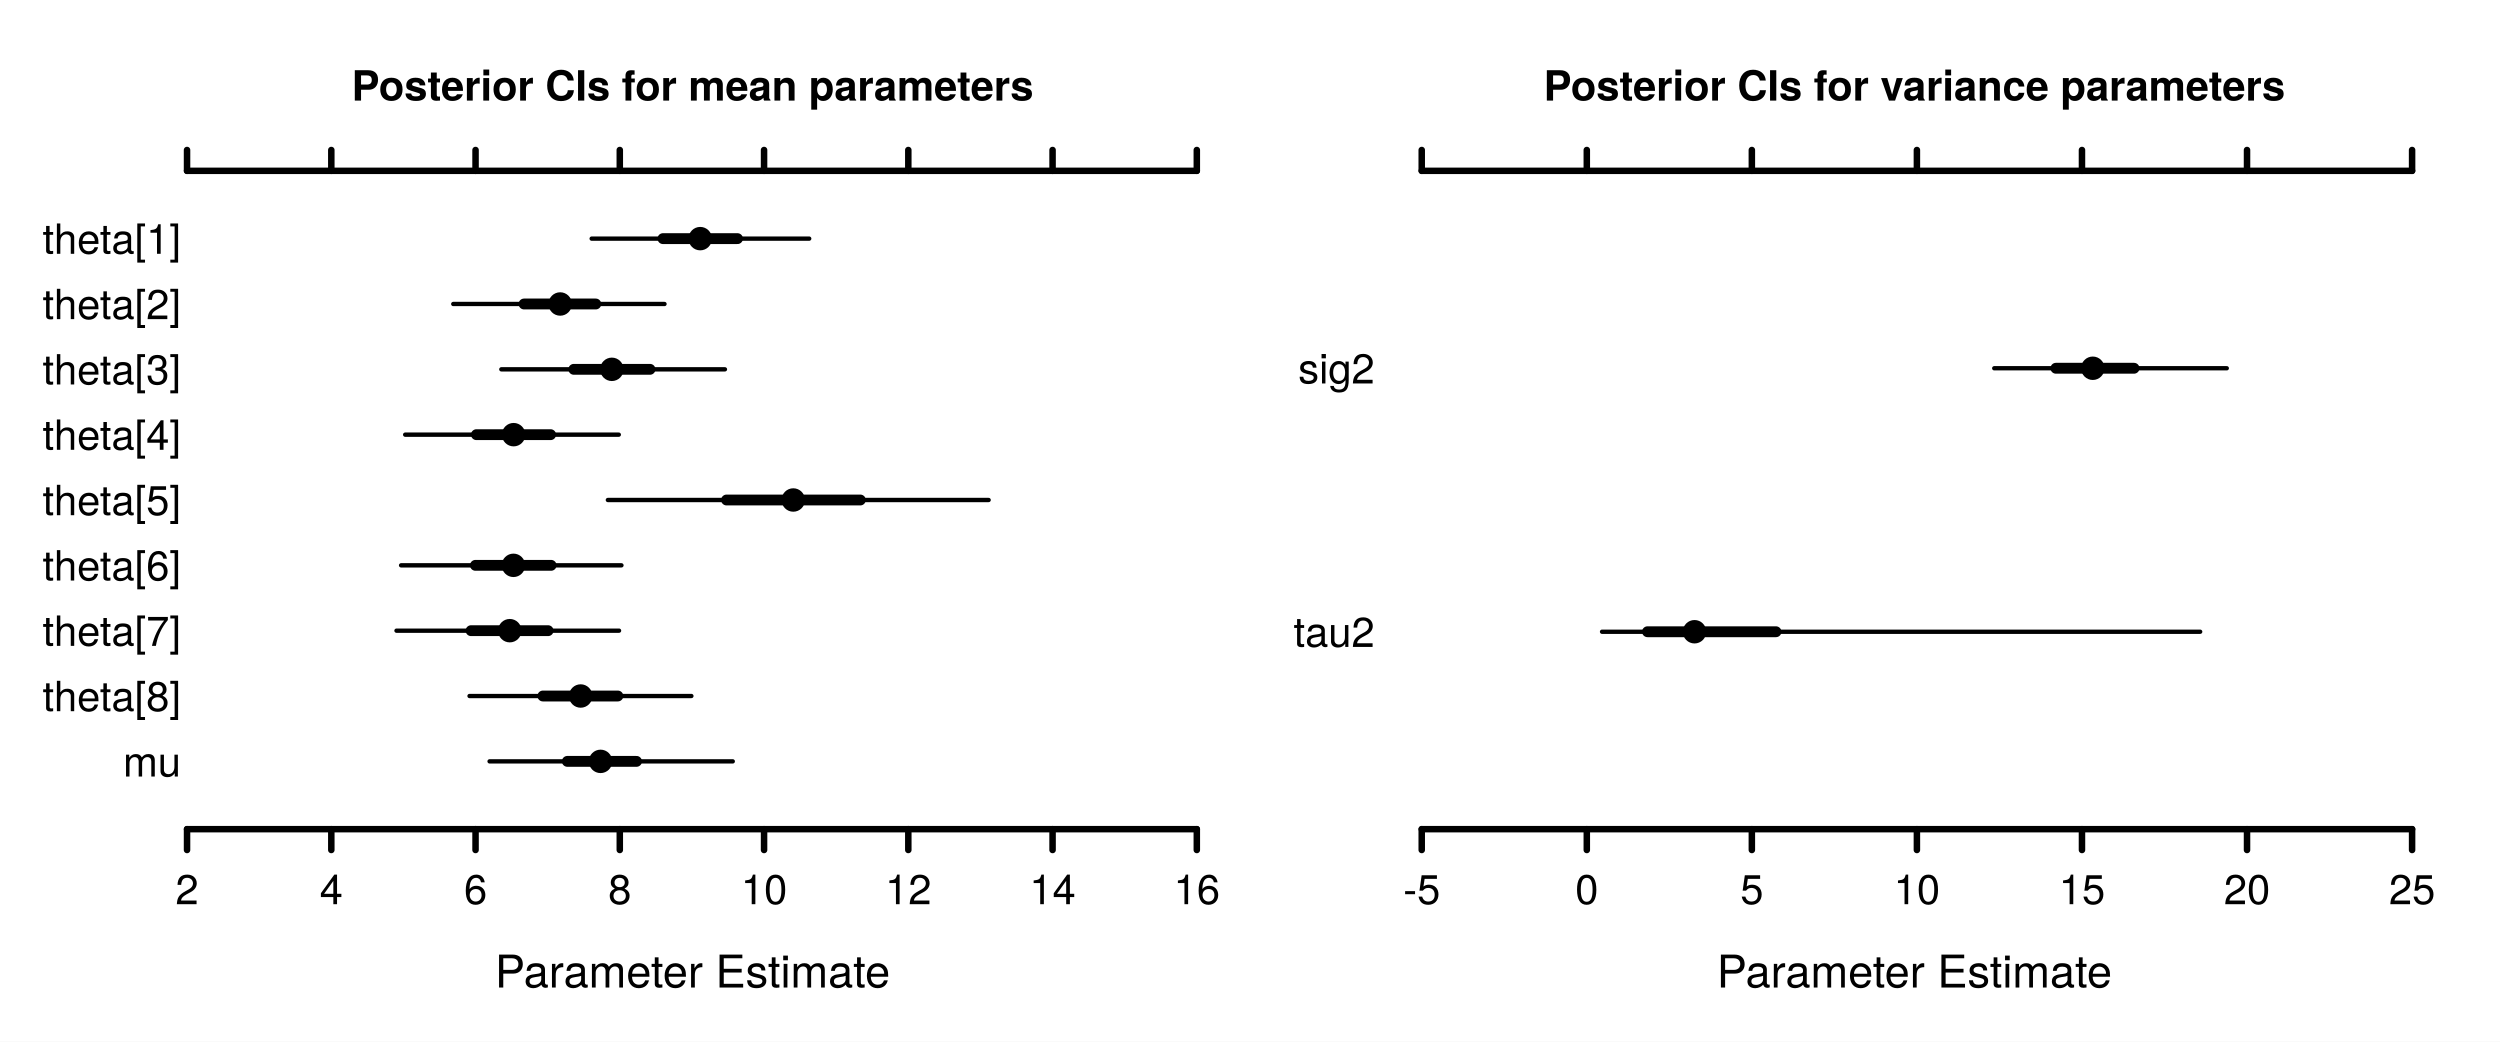
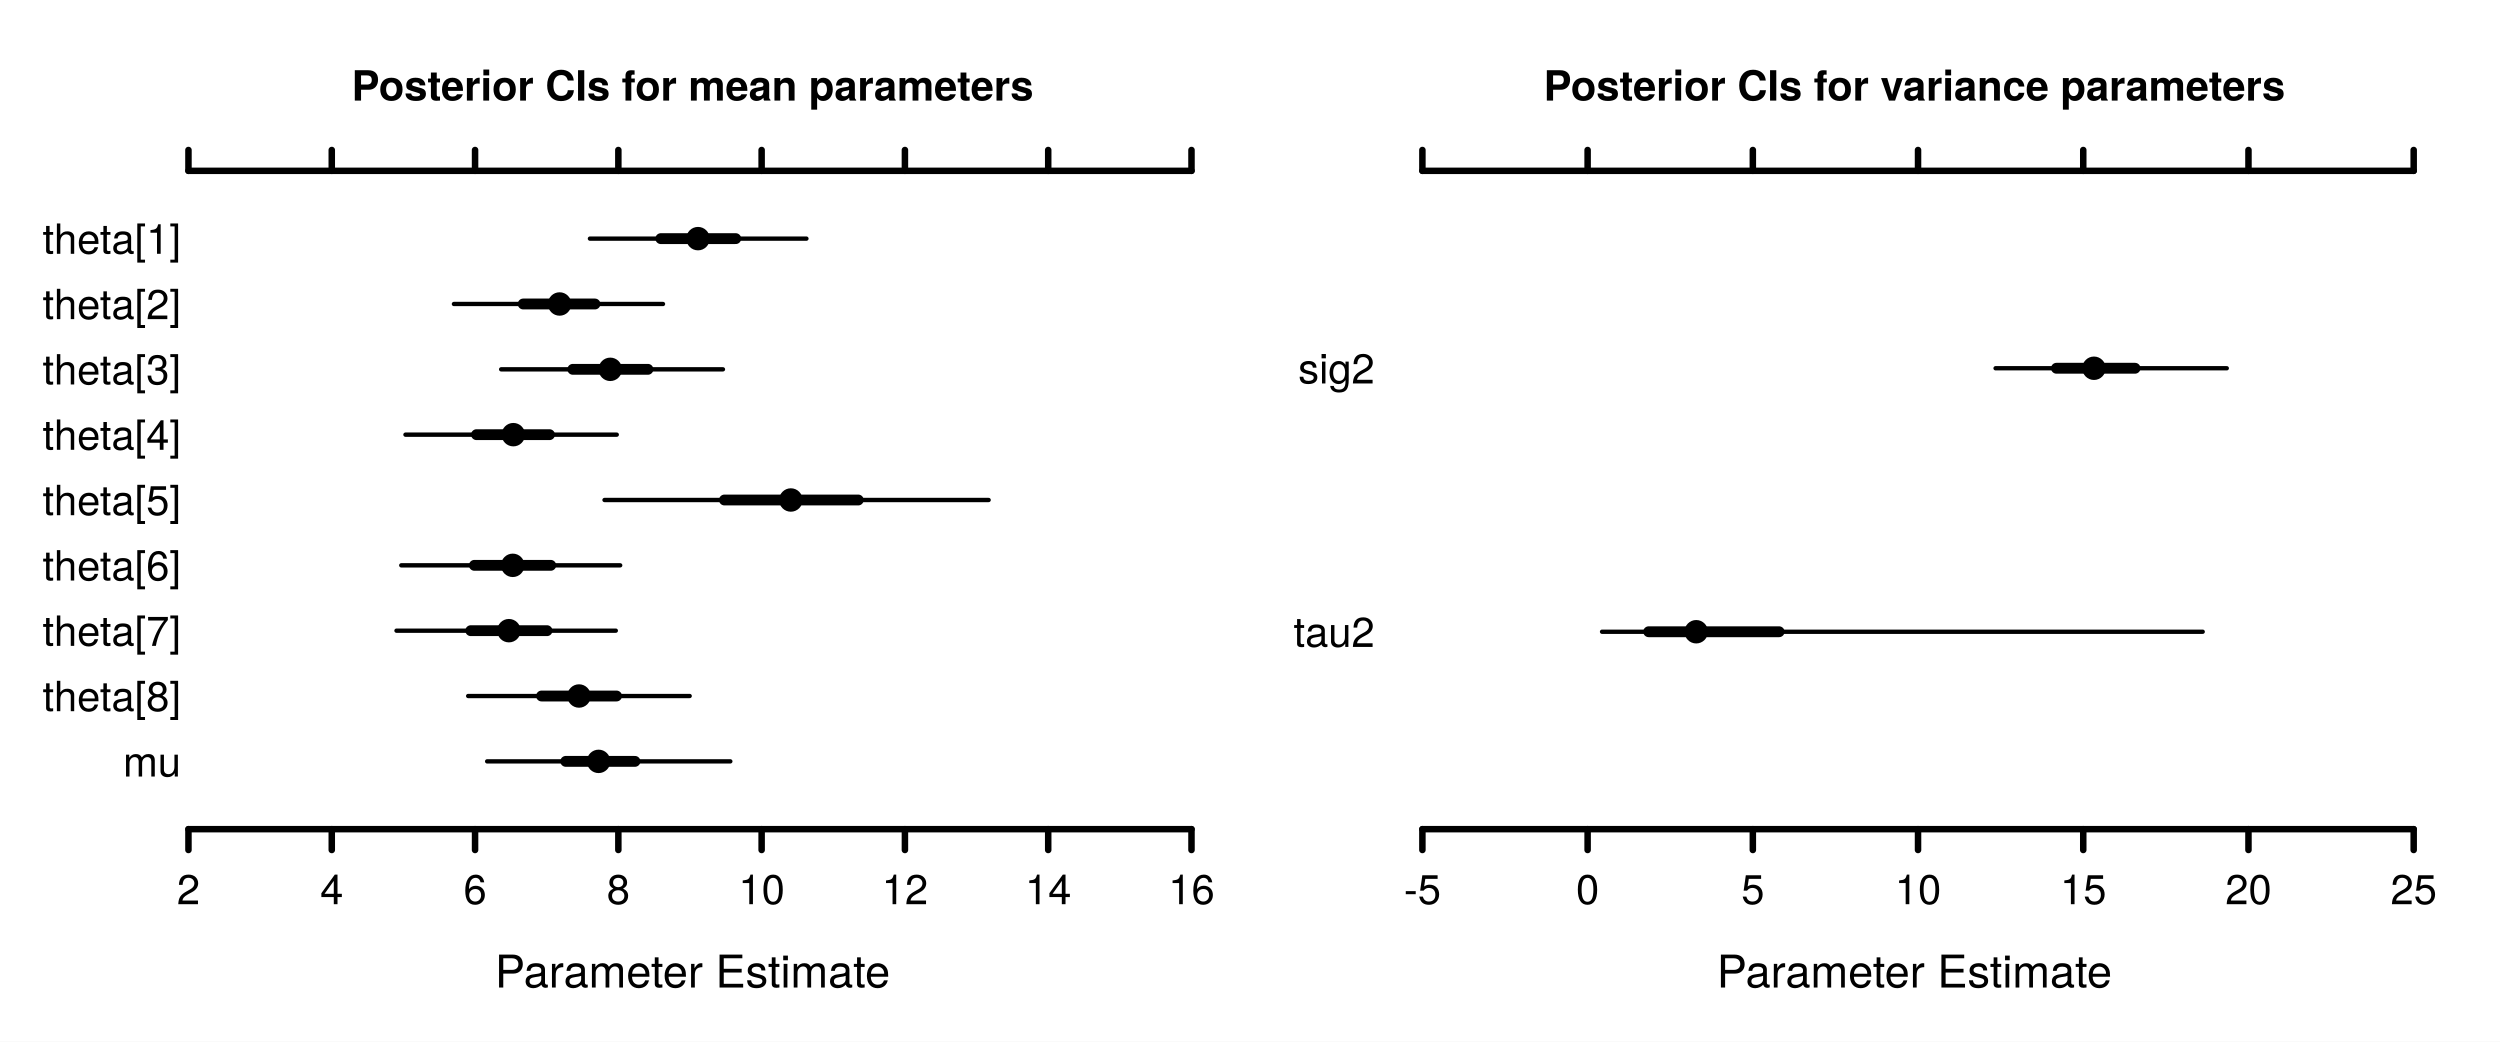
<svg xmlns="http://www.w3.org/2000/svg" class="svglite" width="864.00pt" height="360.00pt" viewBox="0 0 864.00 360.00">
  <defs>
    <style type="text/css">
    .svglite line, .svglite polyline, .svglite polygon, .svglite path, .svglite rect, .svglite circle {
      fill: none;
      stroke: #000000;
      stroke-linecap: round;
      stroke-linejoin: round;
      stroke-miterlimit: 10.00;
    }
  </style>
  </defs>
  <rect width="100%" height="100%" style="stroke: none; fill: #FFFFFF;" />
  <defs>
    <clipPath id="cpMC4wMHw4NjQuMDB8MC4wMHwzNjAuMDA=">
      <rect x="0.00" y="0.00" width="864.00" height="360.00" />
    </clipPath>
  </defs>
  <g clip-path="url(#cpMC4wMHw4NjQuMDB8MC4wMHwzNjAuMDA=)">
</g>
  <defs>
    <clipPath id="cpMC4wMHw0MzIuMDB8MC4wMHwzNjAuMDA=">
      <rect x="0.00" y="0.00" width="432.00" height="360.00" />
    </clipPath>
  </defs>
  <g clip-path="url(#cpMC4wMHw0MzIuMDB8MC4wMHwzNjAuMDA=)">
-     <text x="239.35" y="341.28" text-anchor="middle" style="font-size: 15.60px; font-family: TeX Gyre Heros;" textLength="154.99px" lengthAdjust="spacingAndGlyphs">Parameter Estimate</text>
-     <text x="239.35" y="34.77" text-anchor="middle" style="font-size: 14.40px; font-weight: bold; font-family: TeX Gyre Heros;" textLength="281.07px" lengthAdjust="spacingAndGlyphs">Posterior CIs for mean parameters</text>
+     <text x="239.35" y="341.28" text-anchor="middle" style="font-size: 15.60px; font-family: TeX Gyre Heros;">Parameter Estimate</text>
+     <text x="239.35" y="34.77" text-anchor="middle" style="font-size: 14.40px; font-weight: bold; font-family: TeX Gyre Heros;">Posterior CIs for mean parameters</text>
  </g>
  <g clip-path="url(#cpMC4wMHw4NjQuMDB8MC4wMHwzNjAuMDA=)">
-     <line x1="64.64" y1="59.04" x2="413.62" y2="59.04" style="stroke-width: 2.25;" />
-     <line x1="64.64" y1="59.04" x2="64.64" y2="51.84" style="stroke-width: 2.25;" />
-     <line x1="114.50" y1="59.04" x2="114.50" y2="51.84" style="stroke-width: 2.25;" />
-     <line x1="164.35" y1="59.04" x2="164.35" y2="51.84" style="stroke-width: 2.25;" />
-     <line x1="214.20" y1="59.04" x2="214.20" y2="51.84" style="stroke-width: 2.25;" />
-     <line x1="264.06" y1="59.04" x2="264.06" y2="51.84" style="stroke-width: 2.25;" />
-     <line x1="313.91" y1="59.04" x2="313.91" y2="51.84" style="stroke-width: 2.25;" />
-     <line x1="363.77" y1="59.04" x2="363.77" y2="51.84" style="stroke-width: 2.25;" />
-     <line x1="413.62" y1="59.04" x2="413.62" y2="51.84" style="stroke-width: 2.25;" />
-     <line x1="64.64" y1="286.56" x2="413.62" y2="286.56" style="stroke-width: 2.25;" />
-     <line x1="64.64" y1="286.56" x2="64.64" y2="293.76" style="stroke-width: 2.25;" />
-     <line x1="114.50" y1="286.56" x2="114.50" y2="293.76" style="stroke-width: 2.25;" />
-     <line x1="164.35" y1="286.56" x2="164.35" y2="293.76" style="stroke-width: 2.25;" />
-     <line x1="214.20" y1="286.56" x2="214.20" y2="293.76" style="stroke-width: 2.25;" />
-     <line x1="264.06" y1="286.56" x2="264.06" y2="293.76" style="stroke-width: 2.25;" />
-     <line x1="313.91" y1="286.56" x2="313.91" y2="293.76" style="stroke-width: 2.25;" />
-     <line x1="363.77" y1="286.56" x2="363.77" y2="293.76" style="stroke-width: 2.25;" />
-     <line x1="413.62" y1="286.56" x2="413.62" y2="293.76" style="stroke-width: 2.25;" />
-     <text x="64.64" y="312.48" text-anchor="middle" style="font-size: 14.40px; font-family: TeX Gyre Heros;" textLength="9.16px" lengthAdjust="spacingAndGlyphs">2</text>
-     <text x="114.50" y="312.48" text-anchor="middle" style="font-size: 14.40px; font-family: TeX Gyre Heros;" textLength="9.16px" lengthAdjust="spacingAndGlyphs">4</text>
-     <text x="164.35" y="312.48" text-anchor="middle" style="font-size: 14.40px; font-family: TeX Gyre Heros;" textLength="9.16px" lengthAdjust="spacingAndGlyphs">6</text>
-     <text x="214.20" y="312.48" text-anchor="middle" style="font-size: 14.40px; font-family: TeX Gyre Heros;" textLength="9.16px" lengthAdjust="spacingAndGlyphs">8</text>
-     <text x="264.06" y="312.48" text-anchor="middle" style="font-size: 14.40px; font-family: TeX Gyre Heros;" textLength="18.32px" lengthAdjust="spacingAndGlyphs">10</text>
-     <text x="313.91" y="312.48" text-anchor="middle" style="font-size: 14.40px; font-family: TeX Gyre Heros;" textLength="18.32px" lengthAdjust="spacingAndGlyphs">12</text>
-     <text x="363.77" y="312.48" text-anchor="middle" style="font-size: 14.40px; font-family: TeX Gyre Heros;" textLength="18.32px" lengthAdjust="spacingAndGlyphs">14</text>
-     <text x="413.62" y="312.48" text-anchor="middle" style="font-size: 14.40px; font-family: TeX Gyre Heros;" textLength="18.32px" lengthAdjust="spacingAndGlyphs">16</text>
-     <text x="62.54" y="268.37" text-anchor="end" style="font-size: 14.40px; font-family: TeX Gyre Heros;" textLength="23.14px" lengthAdjust="spacingAndGlyphs">mu</text>
-     <text x="62.54" y="245.79" text-anchor="end" style="font-size: 14.40px; font-family: TeX Gyre Heros;" textLength="58.48px" lengthAdjust="spacingAndGlyphs">theta[8]</text>
-     <text x="62.54" y="223.21" text-anchor="end" style="font-size: 14.40px; font-family: TeX Gyre Heros;" textLength="58.48px" lengthAdjust="spacingAndGlyphs">theta[7]</text>
-     <text x="62.54" y="200.63" text-anchor="end" style="font-size: 14.40px; font-family: TeX Gyre Heros;" textLength="58.48px" lengthAdjust="spacingAndGlyphs">theta[6]</text>
-     <text x="62.54" y="178.05" text-anchor="end" style="font-size: 14.40px; font-family: TeX Gyre Heros;" textLength="58.48px" lengthAdjust="spacingAndGlyphs">theta[5]</text>
-     <text x="62.54" y="155.46" text-anchor="end" style="font-size: 14.40px; font-family: TeX Gyre Heros;" textLength="58.48px" lengthAdjust="spacingAndGlyphs">theta[4]</text>
-     <text x="62.54" y="132.88" text-anchor="end" style="font-size: 14.40px; font-family: TeX Gyre Heros;" textLength="58.48px" lengthAdjust="spacingAndGlyphs">theta[3]</text>
-     <text x="62.54" y="110.30" text-anchor="end" style="font-size: 14.40px; font-family: TeX Gyre Heros;" textLength="58.48px" lengthAdjust="spacingAndGlyphs">theta[2]</text>
-     <text x="62.54" y="87.72" text-anchor="end" style="font-size: 14.40px; font-family: TeX Gyre Heros;" textLength="58.48px" lengthAdjust="spacingAndGlyphs">theta[1]</text>
+     <line x1="65.13" y1="59.04" x2="411.78" y2="59.04" style="stroke-width: 2.25;" />
+     <line x1="65.13" y1="59.04" x2="65.13" y2="51.84" style="stroke-width: 2.25;" />
+     <line x1="114.66" y1="59.04" x2="114.66" y2="51.84" style="stroke-width: 2.25;" />
+     <line x1="164.18" y1="59.04" x2="164.18" y2="51.84" style="stroke-width: 2.25;" />
+     <line x1="213.70" y1="59.04" x2="213.70" y2="51.84" style="stroke-width: 2.25;" />
+     <line x1="263.22" y1="59.04" x2="263.22" y2="51.84" style="stroke-width: 2.25;" />
+     <line x1="312.74" y1="59.04" x2="312.74" y2="51.84" style="stroke-width: 2.25;" />
+     <line x1="362.26" y1="59.04" x2="362.26" y2="51.84" style="stroke-width: 2.25;" />
+     <line x1="411.78" y1="59.04" x2="411.78" y2="51.84" style="stroke-width: 2.25;" />
+     <line x1="65.13" y1="286.56" x2="411.78" y2="286.56" style="stroke-width: 2.25;" />
+     <line x1="65.13" y1="286.56" x2="65.13" y2="293.76" style="stroke-width: 2.25;" />
+     <line x1="114.66" y1="286.56" x2="114.66" y2="293.76" style="stroke-width: 2.25;" />
+     <line x1="164.18" y1="286.56" x2="164.18" y2="293.76" style="stroke-width: 2.25;" />
+     <line x1="213.70" y1="286.56" x2="213.70" y2="293.76" style="stroke-width: 2.25;" />
+     <line x1="263.22" y1="286.56" x2="263.22" y2="293.76" style="stroke-width: 2.25;" />
+     <line x1="312.74" y1="286.56" x2="312.74" y2="293.76" style="stroke-width: 2.25;" />
+     <line x1="362.26" y1="286.56" x2="362.26" y2="293.76" style="stroke-width: 2.25;" />
+     <line x1="411.78" y1="286.56" x2="411.78" y2="293.76" style="stroke-width: 2.25;" />
+     <text x="65.13" y="312.48" text-anchor="middle" style="font-size: 14.40px; font-family: TeX Gyre Heros;">2</text>
+     <text x="114.66" y="312.48" text-anchor="middle" style="font-size: 14.40px; font-family: TeX Gyre Heros;">4</text>
+     <text x="164.18" y="312.48" text-anchor="middle" style="font-size: 14.40px; font-family: TeX Gyre Heros;">6</text>
+     <text x="213.70" y="312.48" text-anchor="middle" style="font-size: 14.40px; font-family: TeX Gyre Heros;">8</text>
+     <text x="263.22" y="312.48" text-anchor="middle" style="font-size: 14.40px; font-family: TeX Gyre Heros;">10</text>
+     <text x="312.74" y="312.48" text-anchor="middle" style="font-size: 14.40px; font-family: TeX Gyre Heros;">12</text>
+     <text x="362.26" y="312.48" text-anchor="middle" style="font-size: 14.40px; font-family: TeX Gyre Heros;">14</text>
+     <text x="411.78" y="312.48" text-anchor="middle" style="font-size: 14.40px; font-family: TeX Gyre Heros;">16</text>
+     <text x="62.54" y="268.37" text-anchor="end" style="font-size: 14.40px; font-family: TeX Gyre Heros;">mu</text>
+     <text x="62.54" y="245.79" text-anchor="end" style="font-size: 14.40px; font-family: TeX Gyre Heros;">theta[8]</text>
+     <text x="62.54" y="223.21" text-anchor="end" style="font-size: 14.40px; font-family: TeX Gyre Heros;">theta[7]</text>
+     <text x="62.54" y="200.63" text-anchor="end" style="font-size: 14.40px; font-family: TeX Gyre Heros;">theta[6]</text>
+     <text x="62.54" y="178.05" text-anchor="end" style="font-size: 14.40px; font-family: TeX Gyre Heros;">theta[5]</text>
+     <text x="62.54" y="155.46" text-anchor="end" style="font-size: 14.40px; font-family: TeX Gyre Heros;">theta[4]</text>
+     <text x="62.54" y="132.88" text-anchor="end" style="font-size: 14.40px; font-family: TeX Gyre Heros;">theta[3]</text>
+     <text x="62.54" y="110.30" text-anchor="end" style="font-size: 14.40px; font-family: TeX Gyre Heros;">theta[2]</text>
+     <text x="62.54" y="87.72" text-anchor="end" style="font-size: 14.40px; font-family: TeX Gyre Heros;">theta[1]</text>
  </g>
  <defs>
    <clipPath id="cpNjIuNTR8NDE2LjE2fDU5LjA0fDI4Ni41Ng==">
      <rect x="62.54" y="59.04" width="353.62" height="227.52" />
    </clipPath>
  </defs>
  <g clip-path="url(#cpNjIuNTR8NDE2LjE2fDU5LjA0fDI4Ni41Ng==)">
-     <polyline points="219.98,263.13 196.07,263.13 " style="stroke-width: 3.75;" />
-     <polyline points="213.53,240.54 187.62,240.54 " style="stroke-width: 3.75;" />
-     <polyline points="189.42,217.96 162.80,217.96 " style="stroke-width: 3.75;" />
-     <polyline points="190.46,195.38 164.31,195.38 " style="stroke-width: 3.75;" />
-     <polyline points="297.33,172.80 251.09,172.80 " style="stroke-width: 3.75;" />
-     <polyline points="190.29,150.22 164.65,150.22 " style="stroke-width: 3.75;" />
-     <polyline points="224.64,127.64 198.31,127.64 " style="stroke-width: 3.75;" />
-     <polyline points="205.90,105.06 181.11,105.06 " style="stroke-width: 3.75;" />
-     <polyline points="254.88,82.47 229.12,82.47 " style="stroke-width: 3.75;" />
-     <polyline points="253.24,263.13 169.20,263.13 " style="stroke-width: 1.50;" />
-     <polyline points="238.94,240.54 162.27,240.54 " style="stroke-width: 1.50;" />
-     <polyline points="213.94,217.96 137.03,217.96 " style="stroke-width: 1.50;" />
-     <polyline points="214.77,195.38 138.62,195.38 " style="stroke-width: 1.50;" />
-     <polyline points="341.67,172.80 210.08,172.80 " style="stroke-width: 1.50;" />
-     <polyline points="213.85,150.22 140.03,150.22 " style="stroke-width: 1.50;" />
-     <polyline points="250.54,127.64 173.26,127.64 " style="stroke-width: 1.50;" />
-     <polyline points="229.65,105.06 156.65,105.06 " style="stroke-width: 1.50;" />
-     <polyline points="279.66,82.47 204.48,82.47 " style="stroke-width: 1.50;" />
-     <circle cx="207.55" cy="263.13" r="4.05" style="stroke-width: 0.75; stroke: none; fill: #000000;" />
-     <circle cx="200.68" cy="240.54" r="4.05" style="stroke-width: 0.75; stroke: none; fill: #000000;" />
-     <circle cx="176.18" cy="217.96" r="4.05" style="stroke-width: 0.75; stroke: none; fill: #000000;" />
-     <circle cx="177.45" cy="195.38" r="4.05" style="stroke-width: 0.75; stroke: none; fill: #000000;" />
-     <circle cx="274.16" cy="172.80" r="4.05" style="stroke-width: 0.75; stroke: none; fill: #000000;" />
-     <circle cx="177.51" cy="150.22" r="4.05" style="stroke-width: 0.75; stroke: none; fill: #000000;" />
-     <circle cx="211.46" cy="127.64" r="4.05" style="stroke-width: 0.75; stroke: none; fill: #000000;" />
-     <circle cx="193.60" cy="105.06" r="4.05" style="stroke-width: 0.75; stroke: none; fill: #000000;" />
-     <circle cx="242.00" cy="82.47" r="4.05" style="stroke-width: 0.75; stroke: none; fill: #000000;" />
+     <polyline points="219.44,263.13 195.53,263.13 " style="stroke-width: 3.75;" />
+     <polyline points="213.07,240.54 187.16,240.54 " style="stroke-width: 3.75;" />
+     <polyline points="189.05,217.96 162.70,217.96 " style="stroke-width: 3.75;" />
+     <polyline points="190.33,195.38 163.95,195.38 " style="stroke-width: 3.75;" />
+     <polyline points="296.61,172.80 250.37,172.80 " style="stroke-width: 3.75;" />
+     <polyline points="189.91,150.22 164.68,150.22 " style="stroke-width: 3.75;" />
+     <polyline points="223.92,127.64 197.97,127.64 " style="stroke-width: 3.75;" />
+     <polyline points="205.61,105.06 180.82,105.06 " style="stroke-width: 3.75;" />
+     <polyline points="254.27,82.47 228.38,82.47 " style="stroke-width: 3.75;" />
+     <polyline points="252.40,263.13 168.36,263.13 " style="stroke-width: 1.50;" />
+     <polyline points="238.35,240.54 161.80,240.54 " style="stroke-width: 1.50;" />
+     <polyline points="212.82,217.96 137.03,217.96 " style="stroke-width: 1.50;" />
+     <polyline points="214.34,195.38 138.68,195.38 " style="stroke-width: 1.50;" />
+     <polyline points="341.67,172.80 208.92,172.80 " style="stroke-width: 1.50;" />
+     <polyline points="213.15,150.22 140.13,150.22 " style="stroke-width: 1.50;" />
+     <polyline points="249.85,127.64 173.20,127.64 " style="stroke-width: 1.50;" />
+     <polyline points="229.13,105.06 156.88,105.06 " style="stroke-width: 1.50;" />
+     <polyline points="278.70,82.47 203.88,82.47 " style="stroke-width: 1.50;" />
+     <circle cx="206.88" cy="263.13" r="4.05" style="stroke-width: 0.75; stroke: none; fill: #000000;" />
+     <circle cx="200.11" cy="240.54" r="4.05" style="stroke-width: 0.75; stroke: none; fill: #000000;" />
+     <circle cx="175.88" cy="217.96" r="4.05" style="stroke-width: 0.75; stroke: none; fill: #000000;" />
+     <circle cx="177.21" cy="195.38" r="4.05" style="stroke-width: 0.75; stroke: none; fill: #000000;" />
+     <circle cx="273.32" cy="172.80" r="4.05" style="stroke-width: 0.75; stroke: none; fill: #000000;" />
+     <circle cx="177.41" cy="150.22" r="4.05" style="stroke-width: 0.75; stroke: none; fill: #000000;" />
+     <circle cx="210.91" cy="127.64" r="4.05" style="stroke-width: 0.75; stroke: none; fill: #000000;" />
+     <circle cx="193.40" cy="105.06" r="4.05" style="stroke-width: 0.75; stroke: none; fill: #000000;" />
+     <circle cx="241.23" cy="82.47" r="4.05" style="stroke-width: 0.75; stroke: none; fill: #000000;" />
  </g>
  <defs>
    <clipPath id="cpNDc1LjA4fDg0OC4xNnw1OS4wNHwyODYuNTY=">
      <rect x="475.08" y="59.04" width="373.08" height="227.52" />
    </clipPath>
  </defs>
  <g clip-path="url(#cpNDc1LjA4fDg0OC4xNnw1OS4wNHwyODYuNTY=)">
</g>
  <defs>
    <clipPath id="cpNDMyLjAwfDg2NC4wMHwwLjAwfDM2MC4wMA==">
      <rect x="432.00" y="0.00" width="432.00" height="360.00" />
    </clipPath>
  </defs>
  <g clip-path="url(#cpNDMyLjAwfDg2NC4wMHwwLjAwfDM2MC4wMA==)">
-     <text x="661.62" y="341.28" text-anchor="middle" style="font-size: 15.60px; font-family: TeX Gyre Heros;" textLength="154.99px" lengthAdjust="spacingAndGlyphs">Parameter Estimate</text>
-     <text x="661.62" y="34.77" text-anchor="middle" style="font-size: 14.40px; font-weight: bold; font-family: TeX Gyre Heros;" textLength="305.73px" lengthAdjust="spacingAndGlyphs">Posterior CIs for variance parameters</text>
+     <text x="661.62" y="341.28" text-anchor="middle" style="font-size: 15.60px; font-family: TeX Gyre Heros;">Parameter Estimate</text>
+     <text x="661.62" y="34.77" text-anchor="middle" style="font-size: 14.40px; font-weight: bold; font-family: TeX Gyre Heros;">Posterior CIs for variance parameters</text>
  </g>
  <g clip-path="url(#cpMC4wMHw4NjQuMDB8MC4wMHwzNjAuMDA=)">
-     <line x1="491.35" y1="59.04" x2="833.62" y2="59.04" style="stroke-width: 2.25;" />
-     <line x1="491.35" y1="59.04" x2="491.35" y2="51.84" style="stroke-width: 2.25;" />
-     <line x1="548.40" y1="59.04" x2="548.40" y2="51.84" style="stroke-width: 2.25;" />
-     <line x1="605.44" y1="59.04" x2="605.44" y2="51.84" style="stroke-width: 2.25;" />
-     <line x1="662.48" y1="59.04" x2="662.48" y2="51.84" style="stroke-width: 2.25;" />
-     <line x1="719.53" y1="59.04" x2="719.53" y2="51.84" style="stroke-width: 2.25;" />
-     <line x1="776.57" y1="59.04" x2="776.57" y2="51.84" style="stroke-width: 2.25;" />
-     <line x1="833.62" y1="59.04" x2="833.62" y2="51.84" style="stroke-width: 2.25;" />
-     <line x1="491.35" y1="286.56" x2="833.62" y2="286.56" style="stroke-width: 2.25;" />
-     <line x1="491.35" y1="286.56" x2="491.35" y2="293.76" style="stroke-width: 2.25;" />
-     <line x1="548.40" y1="286.56" x2="548.40" y2="293.76" style="stroke-width: 2.25;" />
-     <line x1="605.44" y1="286.56" x2="605.44" y2="293.76" style="stroke-width: 2.25;" />
-     <line x1="662.48" y1="286.56" x2="662.48" y2="293.76" style="stroke-width: 2.25;" />
-     <line x1="719.53" y1="286.56" x2="719.53" y2="293.76" style="stroke-width: 2.25;" />
-     <line x1="776.57" y1="286.56" x2="776.57" y2="293.76" style="stroke-width: 2.25;" />
-     <line x1="833.62" y1="286.56" x2="833.62" y2="293.76" style="stroke-width: 2.25;" />
-     <text x="491.35" y="312.48" text-anchor="middle" style="font-size: 14.40px; font-family: TeX Gyre Heros;" textLength="14.35px" lengthAdjust="spacingAndGlyphs">-5</text>
-     <text x="548.40" y="312.48" text-anchor="middle" style="font-size: 14.40px; font-family: TeX Gyre Heros;" textLength="9.16px" lengthAdjust="spacingAndGlyphs">0</text>
-     <text x="605.44" y="312.48" text-anchor="middle" style="font-size: 14.40px; font-family: TeX Gyre Heros;" textLength="9.16px" lengthAdjust="spacingAndGlyphs">5</text>
-     <text x="662.48" y="312.48" text-anchor="middle" style="font-size: 14.40px; font-family: TeX Gyre Heros;" textLength="18.32px" lengthAdjust="spacingAndGlyphs">10</text>
-     <text x="719.53" y="312.48" text-anchor="middle" style="font-size: 14.40px; font-family: TeX Gyre Heros;" textLength="18.32px" lengthAdjust="spacingAndGlyphs">15</text>
-     <text x="776.57" y="312.48" text-anchor="middle" style="font-size: 14.40px; font-family: TeX Gyre Heros;" textLength="18.32px" lengthAdjust="spacingAndGlyphs">20</text>
-     <text x="833.62" y="312.48" text-anchor="middle" style="font-size: 14.40px; font-family: TeX Gyre Heros;" textLength="18.32px" lengthAdjust="spacingAndGlyphs">25</text>
-     <text x="475.08" y="223.57" text-anchor="end" style="font-size: 14.40px; font-family: TeX Gyre Heros;" textLength="32.75px" lengthAdjust="spacingAndGlyphs">tau2</text>
-     <text x="475.08" y="132.52" text-anchor="end" style="font-size: 14.40px; font-family: TeX Gyre Heros;" textLength="29.79px" lengthAdjust="spacingAndGlyphs">sig2</text>
+     <line x1="491.58" y1="59.04" x2="834.17" y2="59.04" style="stroke-width: 2.25;" />
+     <line x1="491.58" y1="59.04" x2="491.58" y2="51.84" style="stroke-width: 2.25;" />
+     <line x1="548.68" y1="59.04" x2="548.68" y2="51.84" style="stroke-width: 2.25;" />
+     <line x1="605.78" y1="59.04" x2="605.78" y2="51.84" style="stroke-width: 2.25;" />
+     <line x1="662.87" y1="59.04" x2="662.87" y2="51.84" style="stroke-width: 2.25;" />
+     <line x1="719.97" y1="59.04" x2="719.97" y2="51.84" style="stroke-width: 2.25;" />
+     <line x1="777.07" y1="59.04" x2="777.07" y2="51.84" style="stroke-width: 2.25;" />
+     <line x1="834.17" y1="59.04" x2="834.17" y2="51.84" style="stroke-width: 2.25;" />
+     <line x1="491.58" y1="286.56" x2="834.17" y2="286.56" style="stroke-width: 2.25;" />
+     <line x1="491.58" y1="286.56" x2="491.58" y2="293.76" style="stroke-width: 2.25;" />
+     <line x1="548.68" y1="286.56" x2="548.68" y2="293.76" style="stroke-width: 2.25;" />
+     <line x1="605.78" y1="286.56" x2="605.78" y2="293.76" style="stroke-width: 2.25;" />
+     <line x1="662.87" y1="286.56" x2="662.87" y2="293.76" style="stroke-width: 2.25;" />
+     <line x1="719.97" y1="286.56" x2="719.97" y2="293.76" style="stroke-width: 2.25;" />
+     <line x1="777.07" y1="286.56" x2="777.07" y2="293.76" style="stroke-width: 2.25;" />
+     <line x1="834.17" y1="286.56" x2="834.17" y2="293.76" style="stroke-width: 2.25;" />
+     <text x="491.58" y="312.48" text-anchor="middle" style="font-size: 14.40px; font-family: TeX Gyre Heros;">-5</text>
+     <text x="548.68" y="312.48" text-anchor="middle" style="font-size: 14.40px; font-family: TeX Gyre Heros;">0</text>
+     <text x="605.78" y="312.48" text-anchor="middle" style="font-size: 14.40px; font-family: TeX Gyre Heros;">5</text>
+     <text x="662.87" y="312.48" text-anchor="middle" style="font-size: 14.40px; font-family: TeX Gyre Heros;">10</text>
+     <text x="719.97" y="312.48" text-anchor="middle" style="font-size: 14.40px; font-family: TeX Gyre Heros;">15</text>
+     <text x="777.07" y="312.48" text-anchor="middle" style="font-size: 14.40px; font-family: TeX Gyre Heros;">20</text>
+     <text x="834.17" y="312.48" text-anchor="middle" style="font-size: 14.40px; font-family: TeX Gyre Heros;">25</text>
+     <text x="475.08" y="223.57" text-anchor="end" style="font-size: 14.40px; font-family: TeX Gyre Heros;">tau2</text>
+     <text x="475.08" y="132.52" text-anchor="end" style="font-size: 14.40px; font-family: TeX Gyre Heros;">sig2</text>
  </g>
  <g clip-path="url(#cpNDc1LjA4fDg0OC4xNnw1OS4wNHwyODYuNTY=)">
-     <polyline points="613.78,218.33 569.37,218.33 " style="stroke-width: 3.75;" />
-     <polyline points="737.52,127.27 710.52,127.27 " style="stroke-width: 3.75;" />
-     <polyline points="760.38,218.33 553.67,218.33 " style="stroke-width: 1.50;" />
-     <polyline points="769.57,127.27 689.21,127.27 " style="stroke-width: 1.50;" />
-     <circle cx="585.63" cy="218.33" r="4.05" style="stroke-width: 0.75; stroke: none; fill: #000000;" />
-     <circle cx="723.27" cy="127.27" r="4.05" style="stroke-width: 0.75; stroke: none; fill: #000000;" />
+     <polyline points="614.86,218.33 569.78,218.33 " style="stroke-width: 3.75;" />
+     <polyline points="737.87,127.27 710.71,127.27 " style="stroke-width: 3.75;" />
+     <polyline points="761.25,218.33 553.67,218.33 " style="stroke-width: 1.50;" />
+     <polyline points="769.57,127.27 689.67,127.27 " style="stroke-width: 1.50;" />
+     <circle cx="586.21" cy="218.33" r="4.05" style="stroke-width: 0.75; stroke: none; fill: #000000;" />
+     <circle cx="723.68" cy="127.27" r="4.05" style="stroke-width: 0.75; stroke: none; fill: #000000;" />
  </g>
</svg>
